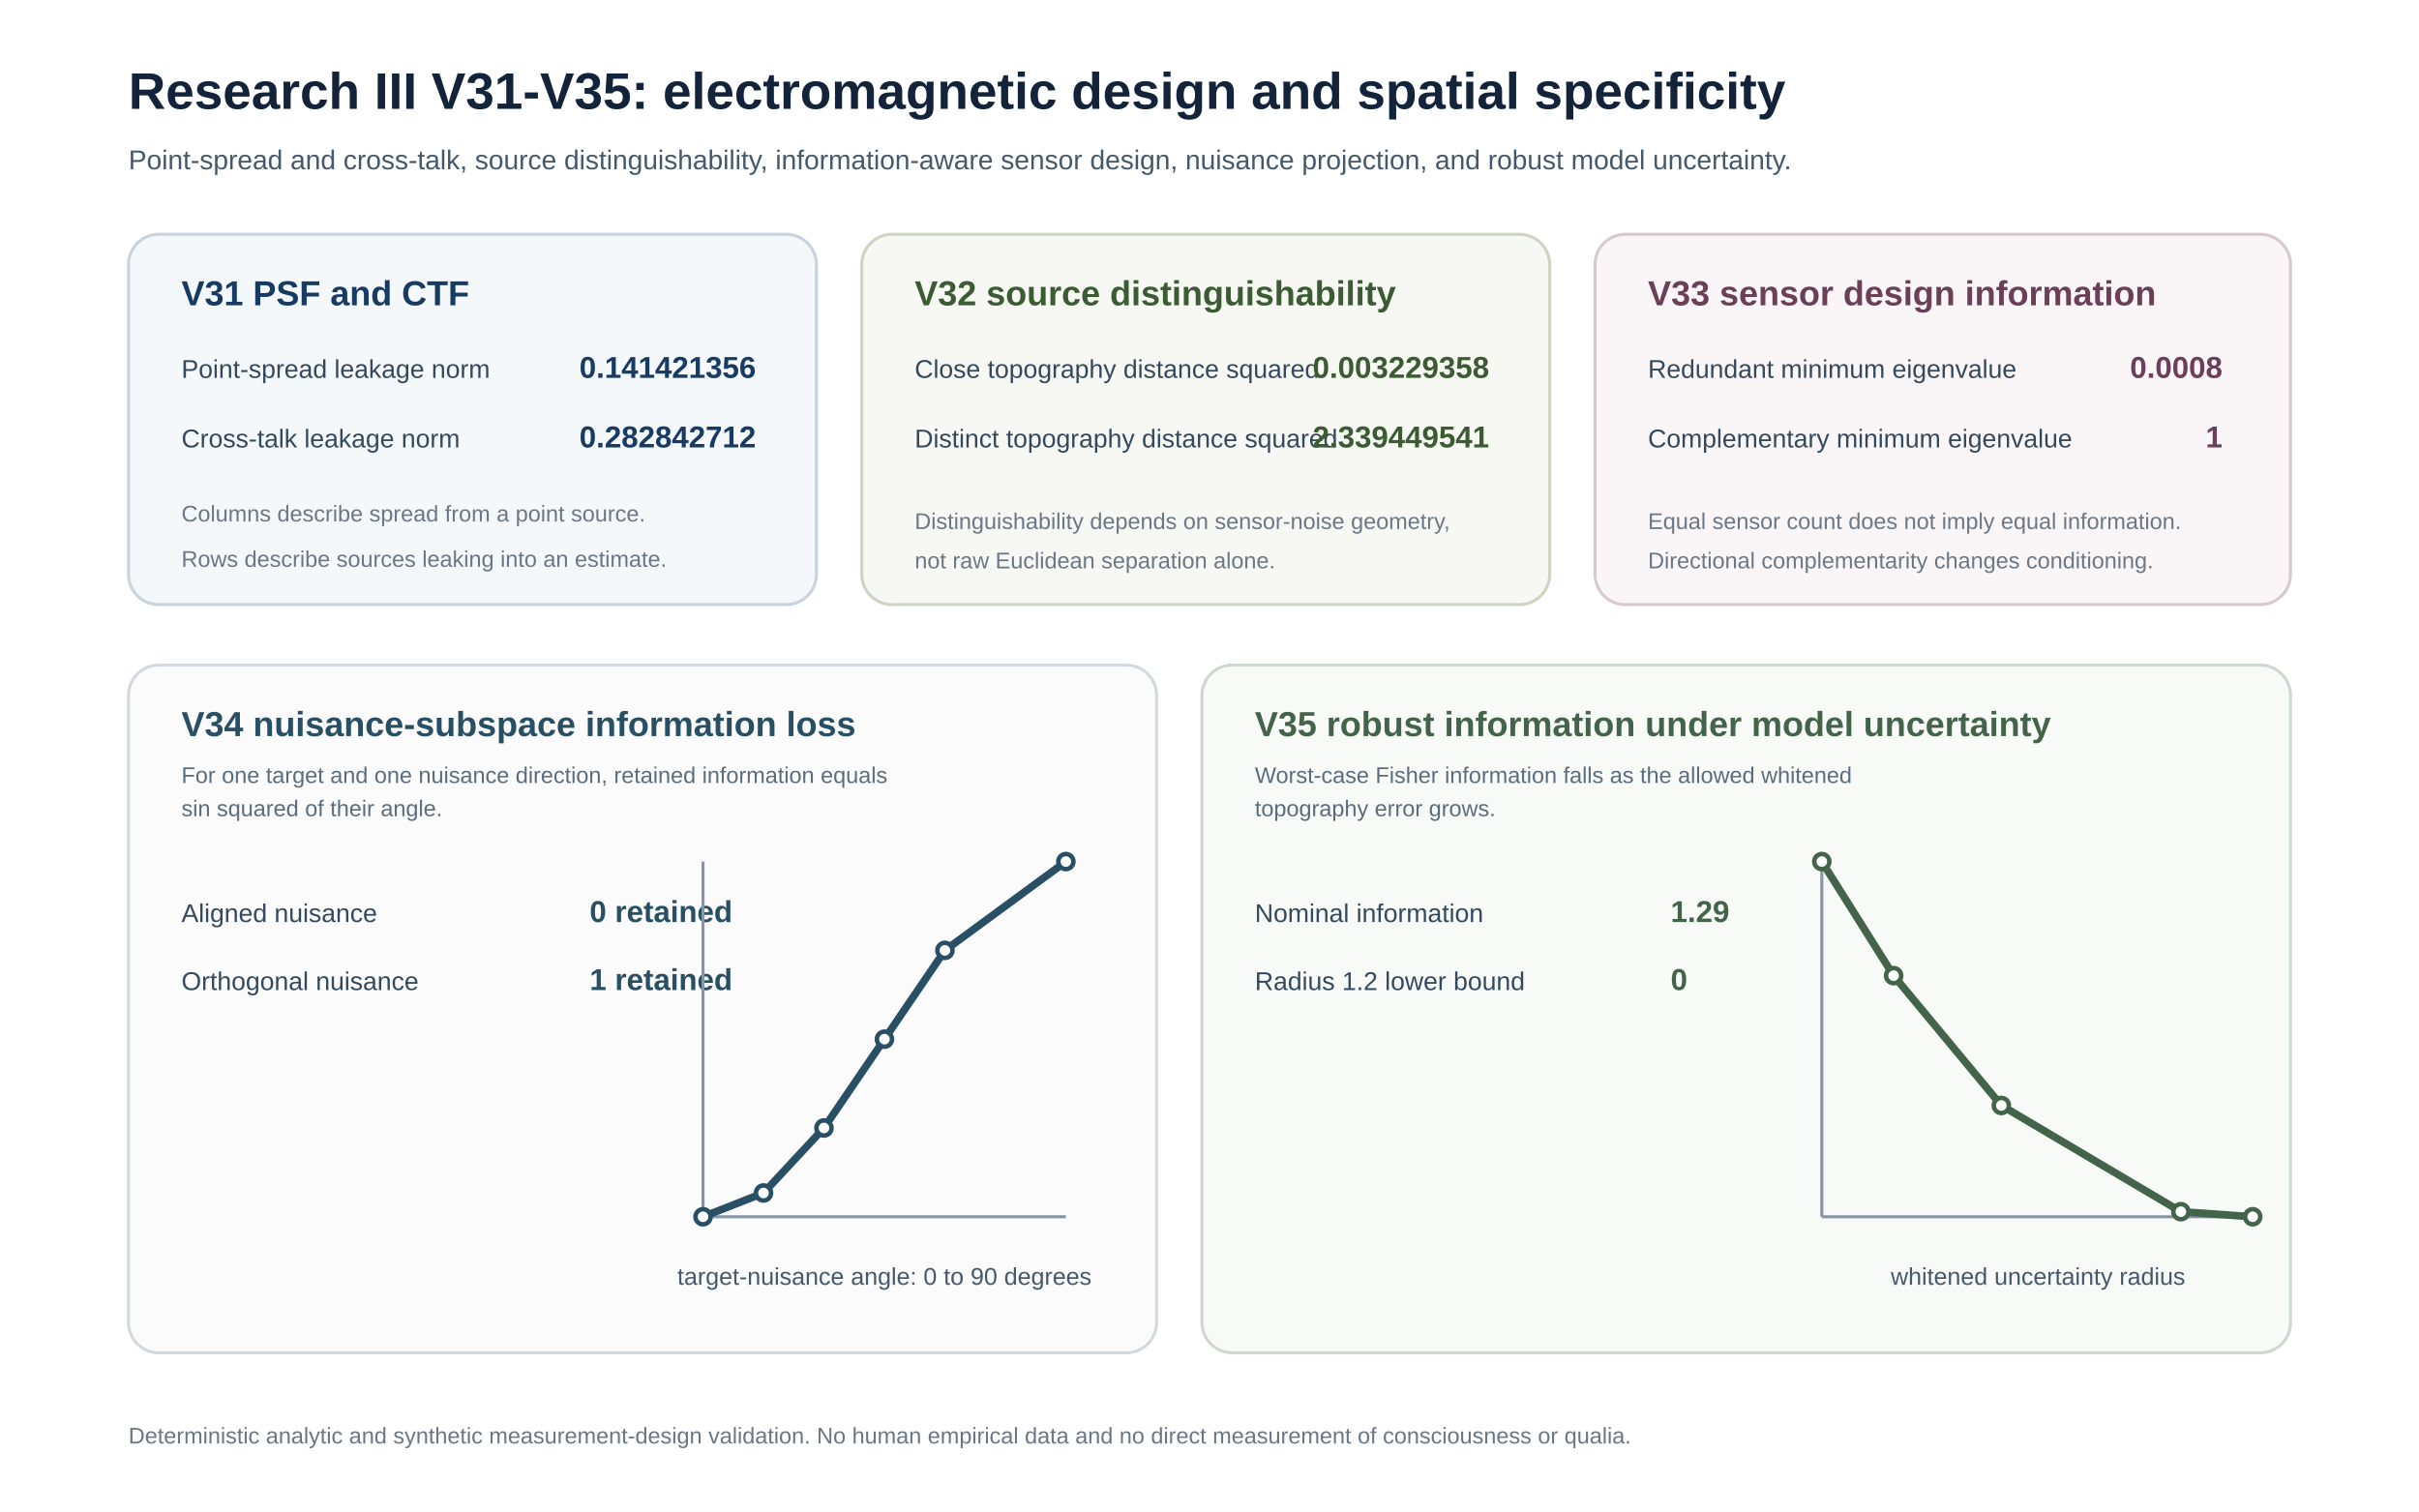
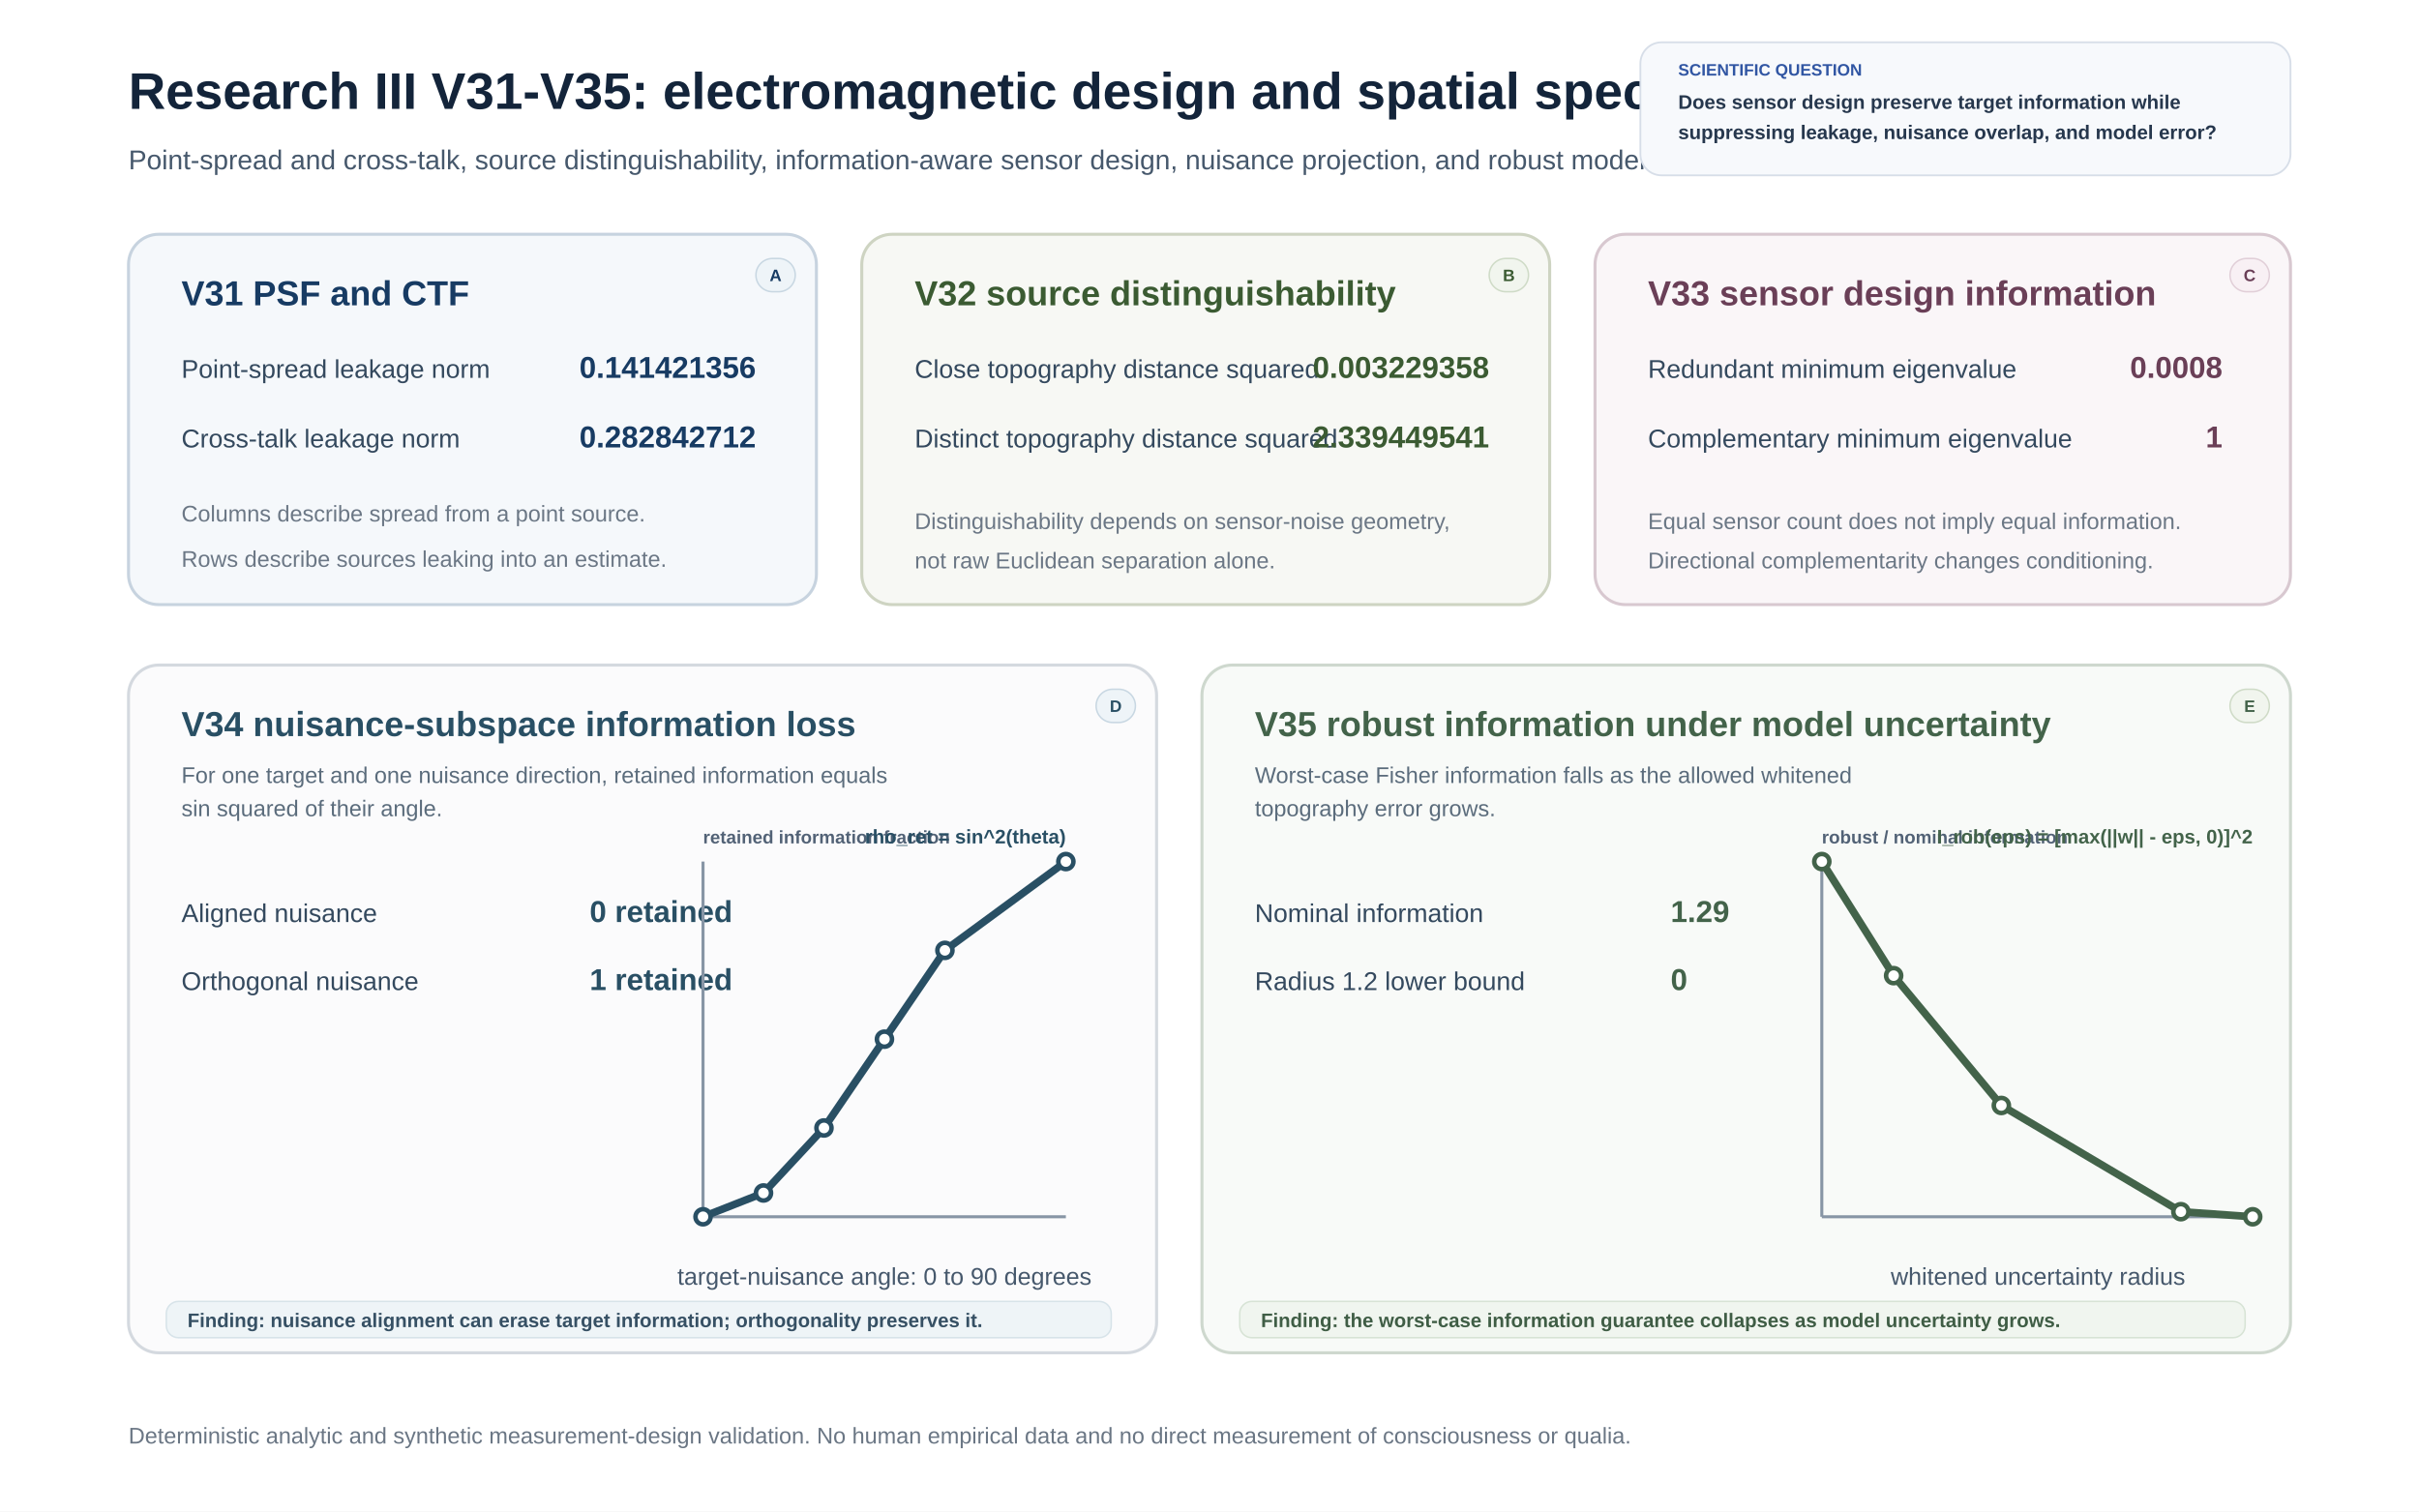
<svg xmlns="http://www.w3.org/2000/svg" width="1600" height="1000" viewBox="0 0 1600 1000">
  <rect width="1600" height="1000" fill="#ffffff" />
  <text x="85" y="72" font-family="Arial, Helvetica, sans-serif" font-size="34" font-weight="700" fill="#13243a">Research III V31-V35: electromagnetic design and spatial specificity</text>
  <text x="85" y="112" font-family="Arial, Helvetica, sans-serif" font-size="18" fill="#46586c">Point-spread and cross-talk, source distinguishability, information-aware sensor design, nuisance projection, and robust model uncertainty.</text>
+   <rect x="1085" y="28" width="430" height="88" rx="14" fill="#f7f9fc" stroke="#d7dee8" stroke-width="1.2" />
+   <text x="1110" y="50" font-family="Arial, Helvetica, sans-serif" font-size="11" font-weight="700" fill="#3156a3">SCIENTIFIC QUESTION</text>
+   <text x="1110" y="72" font-family="Arial, Helvetica, sans-serif" font-size="13" font-weight="700" fill="#26374d">Does sensor design preserve target information while</text>
+   <text x="1110" y="92" font-family="Arial, Helvetica, sans-serif" font-size="13" font-weight="700" fill="#26374d">suppressing leakage, nuisance overlap, and model error?</text>
  <rect x="85" y="155" width="455" height="245" rx="20" fill="#f5f8fb" stroke="#c7d3df" stroke-width="2" />
  <text x="120" y="202" font-family="Arial, Helvetica, sans-serif" font-size="23" font-weight="700" fill="#173b63">V31 PSF and CTF</text>
  <text x="120" y="250" font-family="Arial, Helvetica, sans-serif" font-size="17" fill="#34495e">Point-spread leakage norm</text>
  <text x="500" y="250" text-anchor="end" font-family="Arial, Helvetica, sans-serif" font-size="20" font-weight="700" fill="#173b63">0.141421356</text>
  <text x="120" y="296" font-family="Arial, Helvetica, sans-serif" font-size="17" fill="#34495e">Cross-talk leakage norm</text>
  <text x="500" y="296" text-anchor="end" font-family="Arial, Helvetica, sans-serif" font-size="20" font-weight="700" fill="#173b63">0.282842712</text>
  <text x="120" y="345" font-family="Arial, Helvetica, sans-serif" font-size="15" fill="#6b7785">Columns describe spread from a point source.</text>
  <text x="120" y="375" font-family="Arial, Helvetica, sans-serif" font-size="15" fill="#6b7785">Rows describe sources leaking into an estimate.</text>
  <rect x="570" y="155" width="455" height="245" rx="20" fill="#f7f8f4" stroke="#ced4c2" stroke-width="2" />
  <text x="605" y="202" font-family="Arial, Helvetica, sans-serif" font-size="23" font-weight="700" fill="#3b5b32">V32 source distinguishability</text>
  <text x="605" y="250" font-family="Arial, Helvetica, sans-serif" font-size="17" fill="#34495e">Close topography distance squared</text>
  <text x="985" y="250" text-anchor="end" font-family="Arial, Helvetica, sans-serif" font-size="20" font-weight="700" fill="#3b5b32">0.003229358</text>
  <text x="605" y="296" font-family="Arial, Helvetica, sans-serif" font-size="17" fill="#34495e">Distinct topography distance squared</text>
  <text x="985" y="296" text-anchor="end" font-family="Arial, Helvetica, sans-serif" font-size="20" font-weight="700" fill="#3b5b32">2.339449541</text>
  <text x="605" y="350" font-family="Arial, Helvetica, sans-serif" font-size="15" fill="#6b7785">Distinguishability depends on sensor-noise geometry,</text>
  <text x="605" y="376" font-family="Arial, Helvetica, sans-serif" font-size="15" fill="#6b7785">not raw Euclidean separation alone.</text>
  <rect x="1055" y="155" width="460" height="245" rx="20" fill="#faf6f8" stroke="#d8c8d0" stroke-width="2" />
  <text x="1090" y="202" font-family="Arial, Helvetica, sans-serif" font-size="23" font-weight="700" fill="#6a3f57">V33 sensor design information</text>
  <text x="1090" y="250" font-family="Arial, Helvetica, sans-serif" font-size="17" fill="#34495e">Redundant minimum eigenvalue</text>
  <text x="1470" y="250" text-anchor="end" font-family="Arial, Helvetica, sans-serif" font-size="20" font-weight="700" fill="#6a3f57">0.0008</text>
  <text x="1090" y="296" font-family="Arial, Helvetica, sans-serif" font-size="17" fill="#34495e">Complementary minimum eigenvalue</text>
  <text x="1470" y="296" text-anchor="end" font-family="Arial, Helvetica, sans-serif" font-size="20" font-weight="700" fill="#6a3f57">1</text>
  <text x="1090" y="350" font-family="Arial, Helvetica, sans-serif" font-size="15" fill="#6b7785">Equal sensor count does not imply equal information.</text>
  <text x="1090" y="376" font-family="Arial, Helvetica, sans-serif" font-size="15" fill="#6b7785">Directional complementarity changes conditioning.</text>
+   <rect x="500" y="171" width="26" height="22" rx="11" fill="#eef4f8" stroke="#c8d7e2" />
+   <text x="513" y="186" text-anchor="middle" font-family="Arial, Helvetica, sans-serif" font-size="11" font-weight="700" fill="#173b63">A</text>
+   <rect x="985" y="171" width="26" height="22" rx="11" fill="#f1f5ee" stroke="#cfdbc7" />
+   <text x="998" y="186" text-anchor="middle" font-family="Arial, Helvetica, sans-serif" font-size="11" font-weight="700" fill="#3b5b32">B</text>
+   <rect x="1475" y="171" width="26" height="22" rx="11" fill="#f8f0f4" stroke="#e1cfd8" />
+   <text x="1488" y="186" text-anchor="middle" font-family="Arial, Helvetica, sans-serif" font-size="11" font-weight="700" fill="#6a3f57">C</text>
  <rect x="85" y="440" width="680" height="455" rx="20" fill="#fbfbfc" stroke="#d4d9df" stroke-width="2" />
  <text x="120" y="487" font-family="Arial, Helvetica, sans-serif" font-size="23" font-weight="700" fill="#294f64">V34 nuisance-subspace information loss</text>
  <text x="120" y="518" font-family="Arial, Helvetica, sans-serif" font-size="15" fill="#5b6c7c">For one target and one nuisance direction, retained information equals</text>
  <text x="120" y="540" font-family="Arial, Helvetica, sans-serif" font-size="15" fill="#5b6c7c">sin squared of their angle.</text>
  <text x="120" y="610" font-family="Arial, Helvetica, sans-serif" font-size="17" fill="#34495e">Aligned nuisance</text>
  <text x="390" y="610" font-family="Arial, Helvetica, sans-serif" font-size="20" font-weight="700" fill="#294f64">0 retained</text>
  <text x="120" y="655" font-family="Arial, Helvetica, sans-serif" font-size="17" fill="#34495e">Orthogonal nuisance</text>
  <text x="390" y="655" font-family="Arial, Helvetica, sans-serif" font-size="20" font-weight="700" fill="#294f64">1 retained</text>
  <line x1="465" y1="805" x2="705" y2="805" stroke="#8795a5" stroke-width="2" />
  <line x1="465" y1="570" x2="465" y2="805" stroke="#8795a5" stroke-width="2" />
  <polyline points="465,805 505,789.258 545,746.25 585,687.5 625,628.75 705,570" fill="none" stroke="#294f64" stroke-width="5" stroke-linecap="round" stroke-linejoin="round" />
  <circle cx="465" cy="805" r="5" fill="#fff" stroke="#294f64" stroke-width="3" />
  <circle cx="505" cy="789.258" r="5" fill="#fff" stroke="#294f64" stroke-width="3" />
  <circle cx="545" cy="746.25" r="5" fill="#fff" stroke="#294f64" stroke-width="3" />
  <circle cx="585" cy="687.5" r="5" fill="#fff" stroke="#294f64" stroke-width="3" />
  <circle cx="625" cy="628.75" r="5" fill="#fff" stroke="#294f64" stroke-width="3" />
  <circle cx="705" cy="570" r="5" fill="#fff" stroke="#294f64" stroke-width="3" />
  <text x="585" y="850" text-anchor="middle" font-family="Arial, Helvetica, sans-serif" font-size="16" fill="#46586c">target-nuisance angle: 0 to 90 degrees</text>
  <rect x="795" y="440" width="720" height="455" rx="20" fill="#f8faf8" stroke="#ced8ce" stroke-width="2" />
  <text x="830" y="487" font-family="Arial, Helvetica, sans-serif" font-size="23" font-weight="700" fill="#43634a">V35 robust information under model uncertainty</text>
  <text x="830" y="518" font-family="Arial, Helvetica, sans-serif" font-size="15" fill="#5b6c7c">Worst-case Fisher information falls as the allowed whitened</text>
  <text x="830" y="540" font-family="Arial, Helvetica, sans-serif" font-size="15" fill="#5b6c7c">topography error grows.</text>
+   <rect x="725" y="456" width="26" height="22" rx="11" fill="#eef4f8" stroke="#c8d7e2" />
+   <text x="738" y="471" text-anchor="middle" font-family="Arial, Helvetica, sans-serif" font-size="11" font-weight="700" fill="#294f64">D</text>
+   <text x="465" y="558" font-family="Arial, Helvetica, sans-serif" font-size="12" font-weight="700" fill="#526276">retained information fraction</text>
+   <text x="705" y="558" text-anchor="end" font-family="Arial, Helvetica, sans-serif" font-size="13" font-weight="700" fill="#294f64">rho_ret = sin^2(theta)</text>
+   <rect x="1475" y="456" width="26" height="22" rx="11" fill="#f1f5ee" stroke="#cfdbc7" />
+   <text x="1488" y="471" text-anchor="middle" font-family="Arial, Helvetica, sans-serif" font-size="11" font-weight="700" fill="#43634a">E</text>
+   <text x="1205" y="558" font-family="Arial, Helvetica, sans-serif" font-size="12" font-weight="700" fill="#526276">robust / nominal information</text>
+   <text x="1490" y="558" text-anchor="end" font-family="Arial, Helvetica, sans-serif" font-size="13" font-weight="700" fill="#43634a">I_rob(eps) = [max(||w|| - eps, 0)]^2</text>
  <text x="830" y="610" font-family="Arial, Helvetica, sans-serif" font-size="17" fill="#34495e">Nominal information</text>
  <text x="1105" y="610" font-family="Arial, Helvetica, sans-serif" font-size="20" font-weight="700" fill="#43634a">1.29</text>
  <text x="830" y="655" font-family="Arial, Helvetica, sans-serif" font-size="17" fill="#34495e">Radius 1.2 lower bound</text>
  <text x="1105" y="655" font-family="Arial, Helvetica, sans-serif" font-size="20" font-weight="700" fill="#43634a">0</text>
  <line x1="1205" y1="805" x2="1490" y2="805" stroke="#8795a5" stroke-width="2" />
  <line x1="1205" y1="570" x2="1205" y2="805" stroke="#8795a5" stroke-width="2" />
  <polyline points="1205,570 1252.5,645.476 1323.75,731.363 1442.5,801.641 1490,805" fill="none" stroke="#43634a" stroke-width="5" stroke-linecap="round" stroke-linejoin="round" />
  <circle cx="1205" cy="570" r="5" fill="#fff" stroke="#43634a" stroke-width="3" />
  <circle cx="1252.5" cy="645.476" r="5" fill="#fff" stroke="#43634a" stroke-width="3" />
  <circle cx="1323.75" cy="731.363" r="5" fill="#fff" stroke="#43634a" stroke-width="3" />
  <circle cx="1442.5" cy="801.641" r="5" fill="#fff" stroke="#43634a" stroke-width="3" />
  <circle cx="1490" cy="805" r="5" fill="#fff" stroke="#43634a" stroke-width="3" />
  <text x="1348" y="850" text-anchor="middle" font-family="Arial, Helvetica, sans-serif" font-size="16" fill="#46586c">whitened uncertainty radius</text>
+   <rect x="110" y="861" width="625" height="24" rx="8" fill="#eef4f7" stroke="#d7e3e9" />
+   <text x="124" y="878" font-family="Arial, Helvetica, sans-serif" font-size="13" font-weight="700" fill="#365064">Finding: nuisance alignment can erase target information; orthogonality preserves it.</text>
+   <rect x="820" y="861" width="665" height="24" rx="8" fill="#f0f5ef" stroke="#d7e3d5" />
+   <text x="834" y="878" font-family="Arial, Helvetica, sans-serif" font-size="13" font-weight="700" fill="#3f5d45">Finding: the worst-case information guarantee collapses as model uncertainty grows.</text>
  <text x="85" y="955" font-family="Arial, Helvetica, sans-serif" font-size="15" fill="#6a7684">Deterministic analytic and synthetic measurement-design validation. No human empirical data and no direct measurement of consciousness or qualia.</text>
</svg>
